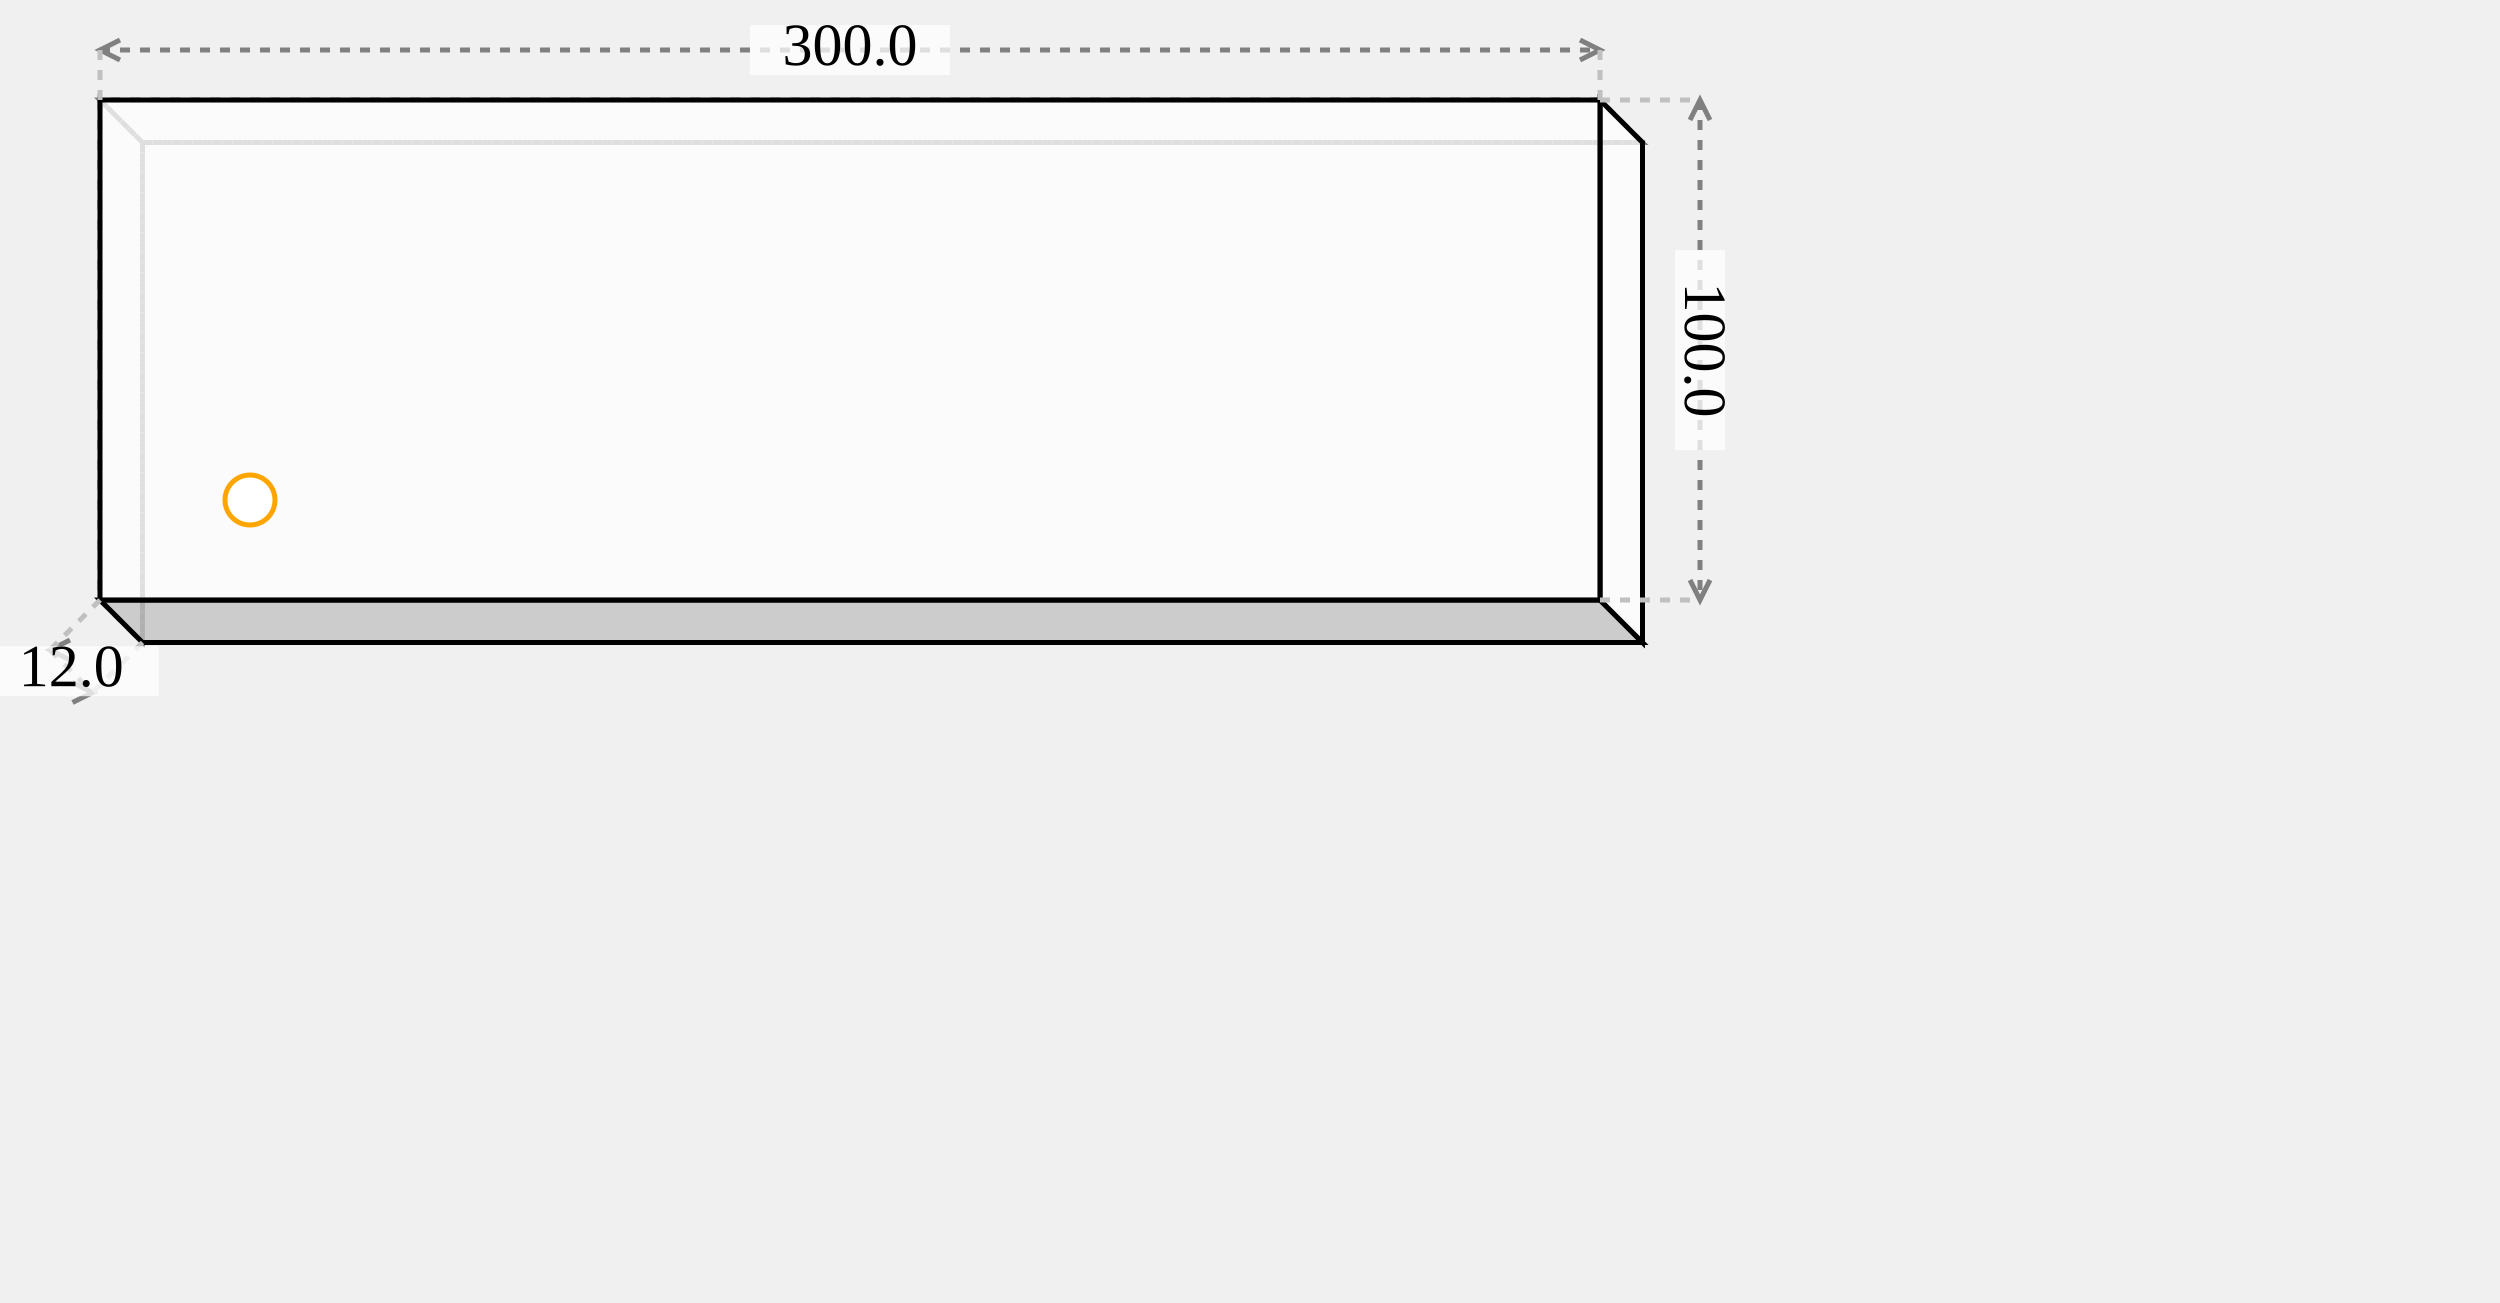
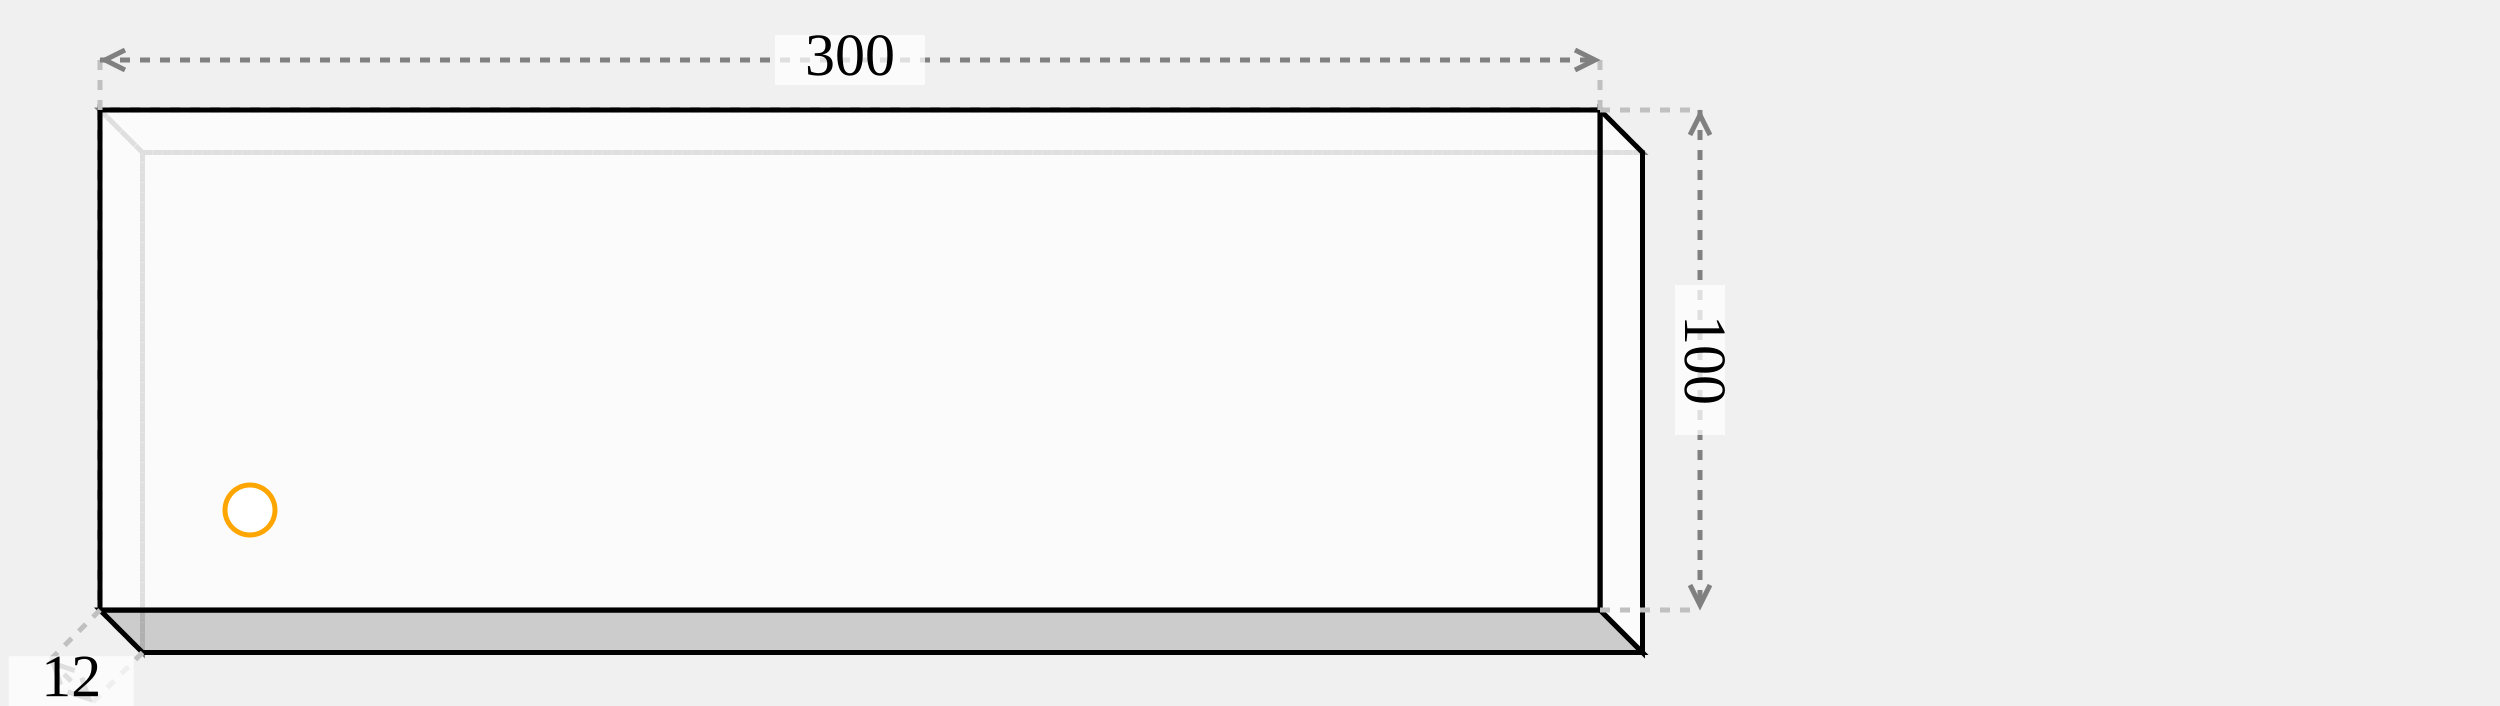
- <svg xmlns="http://www.w3.org/2000/svg" width="1000" viewBox="0.0 0.0 500.0 260.5">
+ <svg xmlns="http://www.w3.org/2000/svg" width="1000" viewBox="0.0 -2.0 500.0 141.2">
  <polygon fill="none" stroke-width="1" stroke-dasharray="2" stroke="gray" points="28.5,28.5 28.5,128.5 328.5,128.5 328.5,28.5" />
  <polygon fill="none" stroke-width="1" stroke-dasharray="2" stroke="gray" points="20.0,20.0 20.0,120.0 28.5,128.5 28.5,28.5" />
  <polygon fill="none" stroke-width="1" stroke-dasharray="2" stroke="gray" points="28.5,28.5 328.5,28.5 320.0,20.0 20.0,20.0" />
  <polygon fill="rgba(192,192,192,0.75)" stroke-width="1" stroke-dasharray="" stroke="black" points="20.0,120.0 320.0,120.0 328.5,128.5 28.5,128.5" />
  <polygon fill="rgba(255,255,255,0.75)" stroke-width="1" stroke-dasharray="" stroke="black" points="328.5,28.5 328.5,128.5 320.0,120.0 320.0,20.0" />
  <polygon fill="rgba(255,255,255,0.75)" stroke-width="1" stroke-dasharray="" stroke="black" points="20.0,20.0 320.0,20.0 320.0,120.0 20.0,120.0" />
  <circle cx="50" cy="100" r="5" stroke="orange" fill="white" stroke-width="1" />
-   <polyline fill="none" stroke-width="1" stroke-dasharray="2" stroke="gray" points="20.0,10.0 320.0,10.0" />
-   <polyline fill="none" stroke-width="1" stroke-dasharray="" stroke="gray" points="24.0,8.0 20.0,10.0 24.0,12.0" />
-   <polyline fill="none" stroke-width="1" stroke-dasharray="" stroke="gray" points="316.0,8.0 320.0,10.0 316.0,12.0" />
  <polyline fill="none" stroke-width="1" stroke-dasharray="2" stroke="silver" points="320.0,20.0 320.0,10.0" />
  <polyline fill="none" stroke-width="1" stroke-dasharray="2" stroke="silver" points="20.0,20.0 20.0,10.0" />
-   <rect x="150.0" y="5.0" width="40" height="10" style="fill: rgba(255,255,255,0.75); stroke: none; stroke-width: 1;" />
-   <text style="font-size:12px" text-anchor="middle" x="170.0" y="13.0" fill="black">300.0</text>
-   <polyline fill="none" stroke-width="1" stroke-dasharray="2" stroke="gray" points="340.0,20.0 340.0,120.0" />
-   <polyline fill="none" stroke-width="1" stroke-dasharray="" stroke="gray" points="338.0,24.0 340.0,20.0 342.0,24.0" />
-   <polyline fill="none" stroke-width="1" stroke-dasharray="" stroke="gray" points="338.0,116.0 340.0,120.0 342.0,116.0" />
+   <polyline fill="none" stroke-width="1" stroke-dasharray="2" stroke="gray" points="20.0,10.0 320.0,10.0" />
+   <polyline fill="none" stroke-width="1" stroke-dasharray="" stroke="gray" points="-4.0,-2.0 0.0,0.0 -4.0,2.0" transform="translate(319.0, 10.0) rotate(0.0)" />
+   <polyline fill="none" stroke-width="1" stroke-dasharray="" stroke="gray" points="-4.0,-2.0 0.0,0.0 -4.0,2.0" transform="translate(21.0, 10.0) rotate(180.0)" />
+   <rect x="155.0" y="5.0" width="30" height="10" style="fill: rgba(255,255,255,0.75); stroke: none; stroke-width: 1;" />
+   <text style="font-size:12px" text-anchor="middle" x="170.0" y="13.0" fill="black">300</text>
  <polyline fill="none" stroke-width="1" stroke-dasharray="2" stroke="silver" points="320.0,120.0 340.0,120.0" />
  <polyline fill="none" stroke-width="1" stroke-dasharray="2" stroke="silver" points="320.0,20.0 340.0,20.0" />
-   <rect x="335.0" y="50.0" width="10" height="40" style="fill: rgba(255,255,255,0.75); stroke: none; stroke-width: 1;" />
-   <text style="font-size:12px" text-anchor="middle" x="0" y="0" fill="black" transform="translate(337.0 70.0) rotate(90)">100.0</text>
-   <polyline fill="none" stroke-width="1" stroke-dasharray="2" stroke="gray" points="10.0,130.0 18.5,138.5" />
-   <polyline fill="none" stroke-width="1" stroke-dasharray="" stroke="gray" points="14.0,128.0 10.0,130.0 14.0,132.0" />
-   <polyline fill="none" stroke-width="1" stroke-dasharray="" stroke="gray" points="14.5,136.5 18.5,138.5 14.5,140.5" />
+   <polyline fill="none" stroke-width="1" stroke-dasharray="2" stroke="gray" points="340.0,20.0 340.0,120.0" />
+   <polyline fill="none" stroke-width="1" stroke-dasharray="" stroke="gray" points="-4.0,-2.0 0.0,0.0 -4.0,2.0" transform="translate(340.0, 119.0) rotate(90.0)" />
+   <polyline fill="none" stroke-width="1" stroke-dasharray="" stroke="gray" points="-4.0,-2.0 0.0,0.0 -4.0,2.0" transform="translate(340.0, 21.0) rotate(-90.0)" />
+   <rect x="335.0" y="55.0" width="10" height="30" style="fill: rgba(255,255,255,0.75); stroke: none; stroke-width: 1;" />
+   <text style="font-size:12px" text-anchor="middle" x="0" y="0" fill="black" transform="translate(337.0 70.0) rotate(90)">100</text>
  <polyline fill="none" stroke-width="1" stroke-dasharray="2" stroke="silver" points="28.5,128.5 18.5,138.5" />
  <polyline fill="none" stroke-width="1" stroke-dasharray="2" stroke="silver" points="20.0,120.0 10.0,130.0" />
-   <rect x="-3.257" y="129.243" width="35" height="10" style="fill: rgba(255,255,255,0.75); stroke: none; stroke-width: 1;" />
-   <text style="font-size:12px" text-anchor="middle" x="14.243" y="137.243" fill="black">12.0</text>
+   <polyline fill="none" stroke-width="1" stroke-dasharray="2" stroke="gray" points="10.0,130.0 18.5,138.5" />
+   <polyline fill="none" stroke-width="1" stroke-dasharray="" stroke="gray" points="-4.0,-2.0 0.0,0.0 -4.0,2.0" transform="translate(17.77817, 137.7782) rotate(45)" />
+   <polyline fill="none" stroke-width="1" stroke-dasharray="" stroke="gray" points="-4.0,-2.0 0.0,0.0 -4.0,2.0" transform="translate(10.70711, 130.7071) rotate(-135)" />
+   <rect x="1.743" y="129.243" width="25" height="10" style="fill: rgba(255,255,255,0.75); stroke: none; stroke-width: 1;" />
+   <text style="font-size:12px" text-anchor="middle" x="14.243" y="137.243" fill="black">12</text>
</svg>
